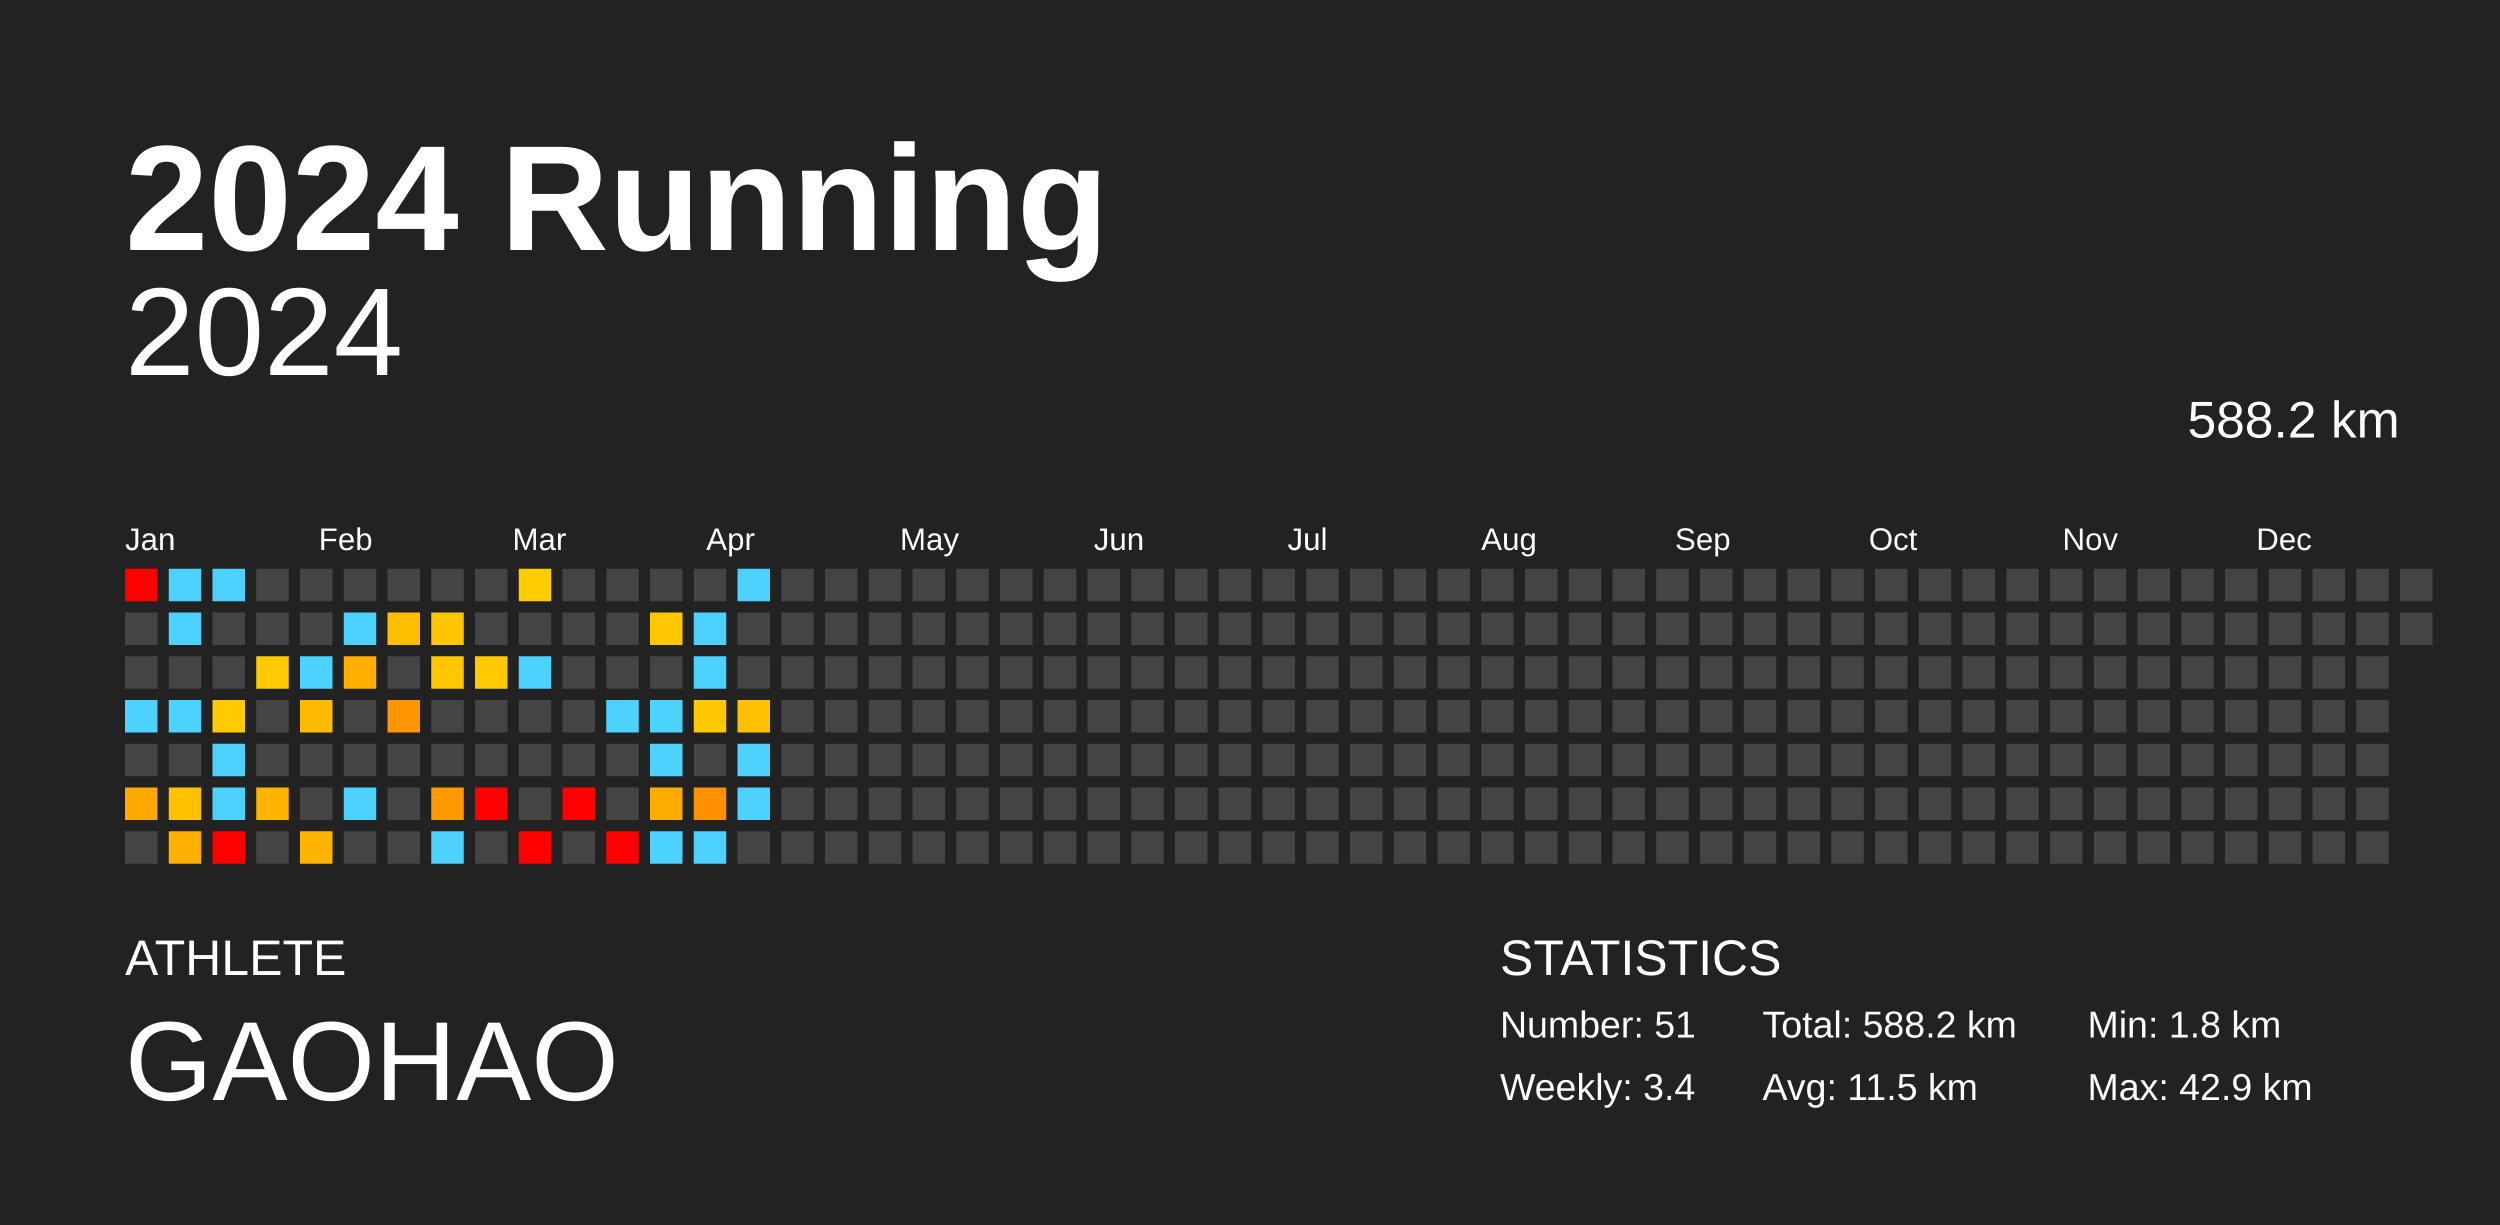
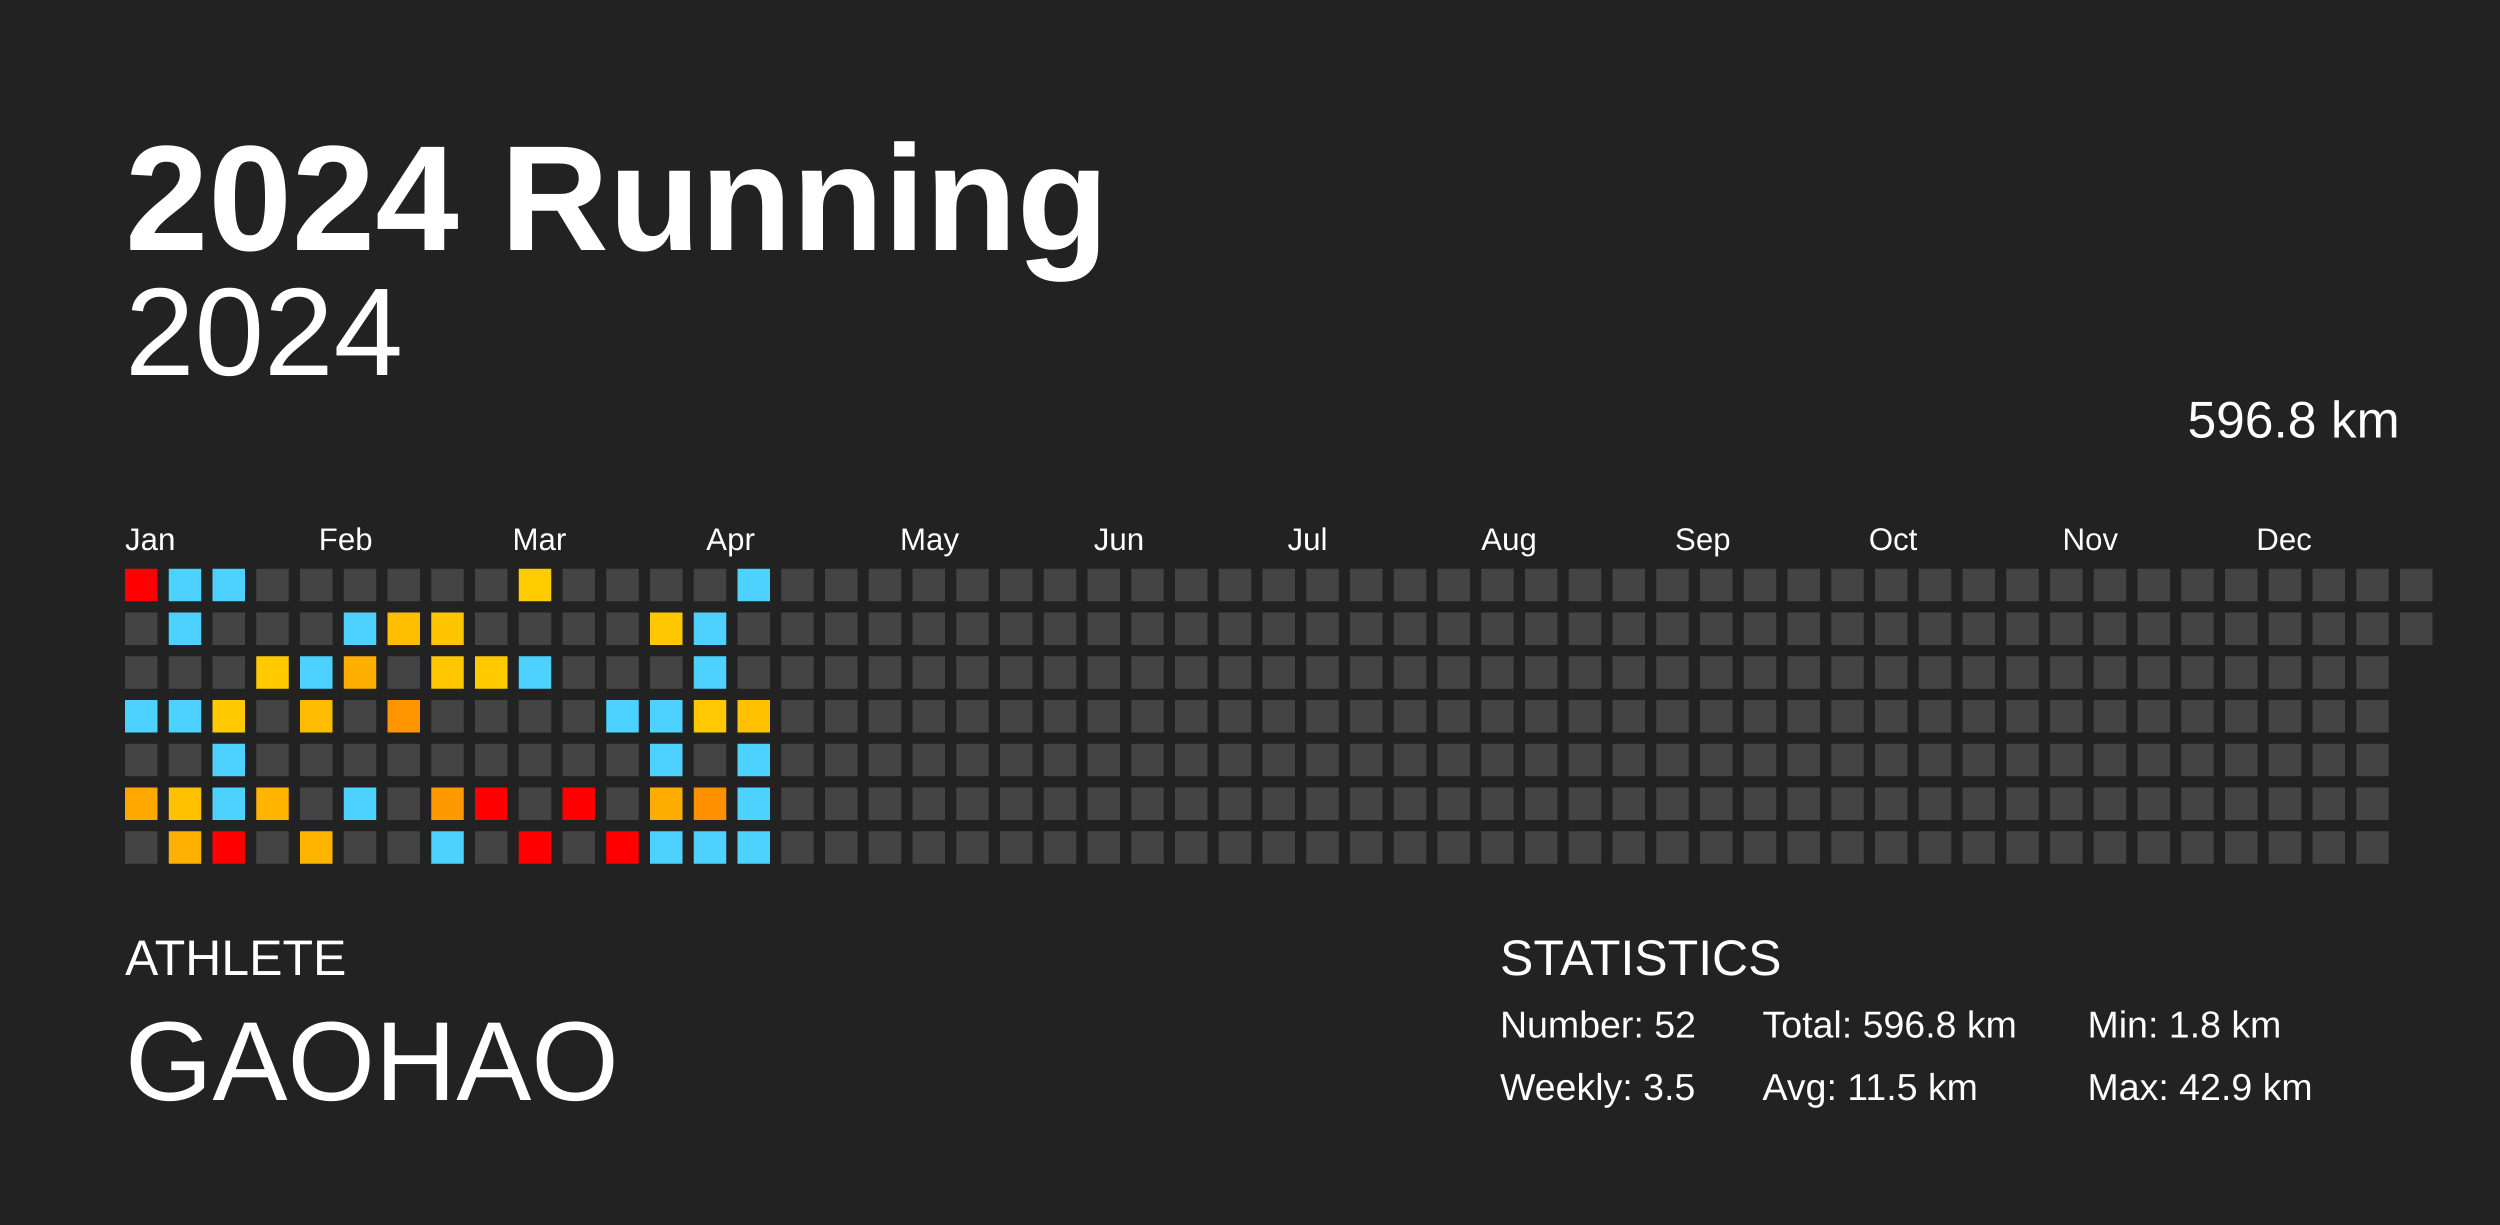
<svg xmlns="http://www.w3.org/2000/svg" baseProfile="full" height="98mm" version="1.1" viewBox="0,0,200,98" width="200mm">
  <defs />
  <rect fill="#222222" height="98" width="200" x="0" y="0" />
  <text fill="#FFFFFF" style="font-size:12px; font-family:Arial; font-weight:bold;" x="10" y="20">2024 Running</text>
  <text fill="#FFFFFF" style="font-size:4px; font-family:Arial" x="10" y="78">ATHLETE</text>
  <text fill="#FFFFFF" style="font-size:9px; font-family:Arial" x="10" y="88">GAOHAO</text>
  <text fill="#FFFFFF" style="font-size:4px; font-family:Arial" x="120" y="78">STATISTICS</text>
-   <text fill="#FFFFFF" style="font-size:3px; font-family:Arial" x="120" y="83">Number: 51</text>
-   <text fill="#FFFFFF" style="font-size:3px; font-family:Arial" x="120" y="88">Weekly: 3.4</text>
-   <text fill="#FFFFFF" style="font-size:3px; font-family:Arial" x="141" y="83">Total: 588.2 km</text>
+   <text fill="#FFFFFF" style="font-size:3px; font-family:Arial" x="120" y="83">Number: 52</text>
+   <text fill="#FFFFFF" style="font-size:3px; font-family:Arial" x="120" y="88">Weekly: 3.5</text>
+   <text fill="#FFFFFF" style="font-size:3px; font-family:Arial" x="141" y="83">Total: 596.8 km</text>
  <text fill="#FFFFFF" style="font-size:3px; font-family:Arial" x="141" y="88">Avg: 11.5 km</text>
  <text fill="#FFFFFF" style="font-size:3px; font-family:Arial" x="167" y="83">Min: 1.8 km</text>
  <text fill="#FFFFFF" style="font-size:3px; font-family:Arial" x="167" y="88">Max: 42.9 km</text>
  <text alignment-baseline="hanging" fill="#FFFFFF" style="font-size:10.0px; font-family:Arial;" x="10" y="30">2024</text>
-   <text alignment-baseline="hanging" fill="#FFFFFF" style="font-size:4.125px; font-family:Arial;" x="175" y="35">588.2 km</text>
+   <text alignment-baseline="hanging" fill="#FFFFFF" style="font-size:4.125px; font-family:Arial;" x="175" y="35">596.8 km</text>
  <text fill="#FFFFFF" style="font-size:2.5px; font-family:Arial" x="10.0" y="44">Jan</text>
  <text fill="#FFFFFF" style="font-size:2.5px; font-family:Arial" x="25.5" y="44">Feb</text>
  <text fill="#FFFFFF" style="font-size:2.5px; font-family:Arial" x="41.0" y="44">Mar</text>
  <text fill="#FFFFFF" style="font-size:2.5px; font-family:Arial" x="56.5" y="44">Apr</text>
  <text fill="#FFFFFF" style="font-size:2.5px; font-family:Arial" x="72.0" y="44">May</text>
  <text fill="#FFFFFF" style="font-size:2.5px; font-family:Arial" x="87.5" y="44">Jun</text>
  <text fill="#FFFFFF" style="font-size:2.5px; font-family:Arial" x="103.0" y="44">Jul</text>
  <text fill="#FFFFFF" style="font-size:2.5px; font-family:Arial" x="118.5" y="44">Aug</text>
  <text fill="#FFFFFF" style="font-size:2.5px; font-family:Arial" x="134.0" y="44">Sep</text>
  <text fill="#FFFFFF" style="font-size:2.5px; font-family:Arial" x="149.5" y="44">Oct</text>
  <text fill="#FFFFFF" style="font-size:2.5px; font-family:Arial" x="165.0" y="44">Nov</text>
  <text fill="#FFFFFF" style="font-size:2.5px; font-family:Arial" x="180.5" y="44">Dec</text>
  <rect fill="red" height="2.6" width="2.6" x="10.0" y="45.5" />
  <rect fill="#444444" height="2.6" width="2.6" x="10.0" y="49.0" />
  <rect fill="#444444" height="2.6" width="2.6" x="10.0" y="52.5" />
  <rect fill="#4dd2ff" height="2.6" width="2.6" x="10.0" y="56.0" />
  <rect fill="#444444" height="2.6" width="2.6" x="10.0" y="59.5" />
  <rect fill="#ffa800" height="2.6" width="2.6" x="10.0" y="63.0" />
  <rect fill="#444444" height="2.6" width="2.6" x="10.0" y="66.5" />
  <rect fill="#4dd2ff" height="2.6" width="2.6" x="13.5" y="45.5" />
  <rect fill="#4dd2ff" height="2.6" width="2.6" x="13.5" y="49.0" />
  <rect fill="#444444" height="2.6" width="2.6" x="13.5" y="52.5" />
  <rect fill="#4dd2ff" height="2.6" width="2.6" x="13.5" y="56.0" />
  <rect fill="#444444" height="2.6" width="2.6" x="13.5" y="59.5" />
  <rect fill="#ffc100" height="2.6" width="2.6" x="13.5" y="63.0" />
  <rect fill="#ffb000" height="2.6" width="2.6" x="13.5" y="66.5" />
  <rect fill="#4dd2ff" height="2.6" width="2.6" x="17.0" y="45.5" />
  <rect fill="#444444" height="2.6" width="2.6" x="17.0" y="49.0" />
  <rect fill="#444444" height="2.6" width="2.6" x="17.0" y="52.5" />
  <rect fill="#ffcb00" height="2.6" width="2.6" x="17.0" y="56.0" />
  <rect fill="#4dd2ff" height="2.6" width="2.6" x="17.0" y="59.5" />
  <rect fill="#4dd2ff" height="2.6" width="2.6" x="17.0" y="63.0" />
  <rect fill="red" height="2.6" width="2.6" x="17.0" y="66.5" />
  <rect fill="#444444" height="2.6" width="2.6" x="20.5" y="45.5" />
  <rect fill="#444444" height="2.6" width="2.6" x="20.5" y="49.0" />
  <rect fill="#ffca00" height="2.6" width="2.6" x="20.5" y="52.5" />
  <rect fill="#444444" height="2.6" width="2.6" x="20.5" y="56.0" />
  <rect fill="#444444" height="2.6" width="2.6" x="20.5" y="59.5" />
  <rect fill="#ffb400" height="2.6" width="2.6" x="20.5" y="63.0" />
  <rect fill="#444444" height="2.6" width="2.6" x="20.5" y="66.5" />
  <rect fill="#444444" height="2.6" width="2.6" x="24.0" y="45.5" />
  <rect fill="#444444" height="2.6" width="2.6" x="24.0" y="49.0" />
  <rect fill="#4dd2ff" height="2.6" width="2.6" x="24.0" y="52.5" />
  <rect fill="#ffbb00" height="2.6" width="2.6" x="24.0" y="56.0" />
  <rect fill="#444444" height="2.6" width="2.6" x="24.0" y="59.5" />
  <rect fill="#444444" height="2.6" width="2.6" x="24.0" y="63.0" />
  <rect fill="#ffb400" height="2.6" width="2.6" x="24.0" y="66.5" />
  <rect fill="#444444" height="2.6" width="2.6" x="27.5" y="45.5" />
  <rect fill="#4dd2ff" height="2.6" width="2.6" x="27.5" y="49.0" />
  <rect fill="#ffaf00" height="2.6" width="2.6" x="27.5" y="52.5" />
  <rect fill="#444444" height="2.6" width="2.6" x="27.5" y="56.0" />
  <rect fill="#444444" height="2.6" width="2.6" x="27.5" y="59.5" />
  <rect fill="#4dd2ff" height="2.6" width="2.6" x="27.5" y="63.0" />
  <rect fill="#444444" height="2.6" width="2.6" x="27.5" y="66.5" />
  <rect fill="#444444" height="2.6" width="2.6" x="31.0" y="45.5" />
  <rect fill="#ffbe00" height="2.6" width="2.6" x="31.0" y="49.0" />
  <rect fill="#444444" height="2.6" width="2.6" x="31.0" y="52.5" />
  <rect fill="#ff9500" height="2.6" width="2.6" x="31.0" y="56.0" />
  <rect fill="#444444" height="2.6" width="2.6" x="31.0" y="59.5" />
  <rect fill="#444444" height="2.6" width="2.6" x="31.0" y="63.0" />
  <rect fill="#444444" height="2.6" width="2.6" x="31.0" y="66.5" />
  <rect fill="#444444" height="2.6" width="2.6" x="34.5" y="45.5" />
  <rect fill="#ffc500" height="2.6" width="2.6" x="34.5" y="49.0" />
  <rect fill="#ffc700" height="2.6" width="2.6" x="34.5" y="52.5" />
  <rect fill="#444444" height="2.6" width="2.6" x="34.5" y="56.0" />
  <rect fill="#444444" height="2.6" width="2.6" x="34.5" y="59.5" />
  <rect fill="#ff9900" height="2.6" width="2.6" x="34.5" y="63.0" />
  <rect fill="#4dd2ff" height="2.6" width="2.6" x="34.5" y="66.5" />
  <rect fill="#444444" height="2.6" width="2.6" x="38.0" y="45.5" />
  <rect fill="#444444" height="2.6" width="2.6" x="38.0" y="49.0" />
  <rect fill="#ffcb00" height="2.6" width="2.6" x="38.0" y="52.5" />
  <rect fill="#444444" height="2.6" width="2.6" x="38.0" y="56.0" />
  <rect fill="#444444" height="2.6" width="2.6" x="38.0" y="59.5" />
  <rect fill="red" height="2.6" width="2.6" x="38.0" y="63.0" />
  <rect fill="#444444" height="2.6" width="2.6" x="38.0" y="66.5" />
  <rect fill="#ffcc00" height="2.6" width="2.6" x="41.5" y="45.5" />
  <rect fill="#444444" height="2.6" width="2.6" x="41.5" y="49.0" />
  <rect fill="#4dd2ff" height="2.6" width="2.6" x="41.5" y="52.5" />
  <rect fill="#444444" height="2.6" width="2.6" x="41.5" y="56.0" />
  <rect fill="#444444" height="2.6" width="2.6" x="41.5" y="59.5" />
  <rect fill="#444444" height="2.6" width="2.6" x="41.5" y="63.0" />
  <rect fill="red" height="2.6" width="2.6" x="41.5" y="66.5" />
  <rect fill="#444444" height="2.6" width="2.6" x="45.0" y="45.5" />
  <rect fill="#444444" height="2.6" width="2.6" x="45.0" y="49.0" />
  <rect fill="#444444" height="2.6" width="2.6" x="45.0" y="52.5" />
  <rect fill="#444444" height="2.6" width="2.6" x="45.0" y="56.0" />
  <rect fill="#444444" height="2.6" width="2.6" x="45.0" y="59.5" />
  <rect fill="red" height="2.6" width="2.6" x="45.0" y="63.0" />
  <rect fill="#444444" height="2.6" width="2.6" x="45.0" y="66.5" />
  <rect fill="#444444" height="2.6" width="2.6" x="48.5" y="45.5" />
  <rect fill="#444444" height="2.6" width="2.6" x="48.5" y="49.0" />
  <rect fill="#444444" height="2.6" width="2.6" x="48.5" y="52.5" />
  <rect fill="#4dd2ff" height="2.6" width="2.6" x="48.5" y="56.0" />
  <rect fill="#444444" height="2.6" width="2.6" x="48.5" y="59.5" />
  <rect fill="#444444" height="2.6" width="2.6" x="48.5" y="63.0" />
  <rect fill="red" height="2.6" width="2.6" x="48.5" y="66.5" />
  <rect fill="#444444" height="2.6" width="2.6" x="52.0" y="45.5" />
  <rect fill="#ffc700" height="2.6" width="2.6" x="52.0" y="49.0" />
  <rect fill="#444444" height="2.6" width="2.6" x="52.0" y="52.5" />
  <rect fill="#4dd2ff" height="2.6" width="2.6" x="52.0" y="56.0" />
  <rect fill="#4dd2ff" height="2.6" width="2.6" x="52.0" y="59.5" />
  <rect fill="#ffac00" height="2.6" width="2.6" x="52.0" y="63.0" />
  <rect fill="#4dd2ff" height="2.6" width="2.6" x="52.0" y="66.5" />
  <rect fill="#444444" height="2.6" width="2.6" x="55.5" y="45.5" />
  <rect fill="#4dd2ff" height="2.6" width="2.6" x="55.5" y="49.0" />
  <rect fill="#4dd2ff" height="2.6" width="2.6" x="55.5" y="52.5" />
  <rect fill="#ffc800" height="2.6" width="2.6" x="55.5" y="56.0" />
  <rect fill="#444444" height="2.6" width="2.6" x="55.5" y="59.5" />
  <rect fill="#ff9100" height="2.6" width="2.6" x="55.5" y="63.0" />
  <rect fill="#4dd2ff" height="2.6" width="2.6" x="55.5" y="66.5" />
  <rect fill="#4dd2ff" height="2.6" width="2.6" x="59.0" y="45.5" />
  <rect fill="#444444" height="2.6" width="2.6" x="59.0" y="49.0" />
  <rect fill="#444444" height="2.6" width="2.6" x="59.0" y="52.5" />
  <rect fill="#ffc000" height="2.6" width="2.6" x="59.0" y="56.0" />
  <rect fill="#4dd2ff" height="2.6" width="2.6" x="59.0" y="59.5" />
  <rect fill="#4dd2ff" height="2.6" width="2.6" x="59.0" y="63.0" />
-   <rect fill="#444444" height="2.6" width="2.6" x="59.0" y="66.5" />
+   <rect fill="#4dd2ff" height="2.6" width="2.6" x="59.0" y="66.5" />
  <rect fill="#444444" height="2.6" width="2.6" x="62.5" y="45.5" />
  <rect fill="#444444" height="2.6" width="2.6" x="62.5" y="49.0" />
  <rect fill="#444444" height="2.6" width="2.6" x="62.5" y="52.5" />
  <rect fill="#444444" height="2.6" width="2.6" x="62.5" y="56.0" />
  <rect fill="#444444" height="2.6" width="2.6" x="62.5" y="59.5" />
  <rect fill="#444444" height="2.6" width="2.6" x="62.5" y="63.0" />
  <rect fill="#444444" height="2.6" width="2.6" x="62.5" y="66.5" />
  <rect fill="#444444" height="2.6" width="2.6" x="66.0" y="45.5" />
  <rect fill="#444444" height="2.6" width="2.6" x="66.0" y="49.0" />
  <rect fill="#444444" height="2.6" width="2.6" x="66.0" y="52.5" />
  <rect fill="#444444" height="2.6" width="2.6" x="66.0" y="56.0" />
  <rect fill="#444444" height="2.6" width="2.6" x="66.0" y="59.5" />
  <rect fill="#444444" height="2.6" width="2.6" x="66.0" y="63.0" />
  <rect fill="#444444" height="2.6" width="2.6" x="66.0" y="66.5" />
  <rect fill="#444444" height="2.6" width="2.6" x="69.5" y="45.5" />
  <rect fill="#444444" height="2.6" width="2.6" x="69.5" y="49.0" />
  <rect fill="#444444" height="2.6" width="2.6" x="69.5" y="52.5" />
  <rect fill="#444444" height="2.6" width="2.6" x="69.5" y="56.0" />
  <rect fill="#444444" height="2.6" width="2.6" x="69.5" y="59.5" />
  <rect fill="#444444" height="2.6" width="2.6" x="69.5" y="63.0" />
  <rect fill="#444444" height="2.6" width="2.6" x="69.5" y="66.5" />
  <rect fill="#444444" height="2.6" width="2.6" x="73.0" y="45.5" />
  <rect fill="#444444" height="2.6" width="2.6" x="73.0" y="49.0" />
  <rect fill="#444444" height="2.6" width="2.6" x="73.0" y="52.5" />
  <rect fill="#444444" height="2.6" width="2.6" x="73.0" y="56.0" />
  <rect fill="#444444" height="2.6" width="2.6" x="73.0" y="59.5" />
  <rect fill="#444444" height="2.6" width="2.6" x="73.0" y="63.0" />
  <rect fill="#444444" height="2.6" width="2.6" x="73.0" y="66.5" />
  <rect fill="#444444" height="2.6" width="2.6" x="76.5" y="45.5" />
  <rect fill="#444444" height="2.6" width="2.6" x="76.5" y="49.0" />
  <rect fill="#444444" height="2.6" width="2.6" x="76.5" y="52.5" />
  <rect fill="#444444" height="2.6" width="2.6" x="76.5" y="56.0" />
  <rect fill="#444444" height="2.6" width="2.6" x="76.5" y="59.5" />
  <rect fill="#444444" height="2.6" width="2.6" x="76.5" y="63.0" />
  <rect fill="#444444" height="2.6" width="2.6" x="76.5" y="66.5" />
  <rect fill="#444444" height="2.6" width="2.6" x="80.0" y="45.5" />
  <rect fill="#444444" height="2.6" width="2.6" x="80.0" y="49.0" />
  <rect fill="#444444" height="2.6" width="2.6" x="80.0" y="52.5" />
  <rect fill="#444444" height="2.6" width="2.6" x="80.0" y="56.0" />
  <rect fill="#444444" height="2.6" width="2.6" x="80.0" y="59.5" />
  <rect fill="#444444" height="2.6" width="2.6" x="80.0" y="63.0" />
  <rect fill="#444444" height="2.6" width="2.6" x="80.0" y="66.5" />
  <rect fill="#444444" height="2.6" width="2.6" x="83.5" y="45.5" />
  <rect fill="#444444" height="2.6" width="2.6" x="83.5" y="49.0" />
  <rect fill="#444444" height="2.6" width="2.6" x="83.5" y="52.5" />
  <rect fill="#444444" height="2.6" width="2.6" x="83.5" y="56.0" />
  <rect fill="#444444" height="2.6" width="2.6" x="83.5" y="59.5" />
  <rect fill="#444444" height="2.6" width="2.6" x="83.5" y="63.0" />
  <rect fill="#444444" height="2.6" width="2.6" x="83.5" y="66.5" />
  <rect fill="#444444" height="2.6" width="2.6" x="87.0" y="45.5" />
  <rect fill="#444444" height="2.6" width="2.6" x="87.0" y="49.0" />
  <rect fill="#444444" height="2.6" width="2.6" x="87.0" y="52.5" />
  <rect fill="#444444" height="2.6" width="2.6" x="87.0" y="56.0" />
  <rect fill="#444444" height="2.6" width="2.6" x="87.0" y="59.5" />
  <rect fill="#444444" height="2.6" width="2.6" x="87.0" y="63.0" />
  <rect fill="#444444" height="2.6" width="2.6" x="87.0" y="66.5" />
  <rect fill="#444444" height="2.6" width="2.6" x="90.5" y="45.5" />
  <rect fill="#444444" height="2.6" width="2.6" x="90.5" y="49.0" />
  <rect fill="#444444" height="2.6" width="2.6" x="90.5" y="52.5" />
  <rect fill="#444444" height="2.6" width="2.6" x="90.5" y="56.0" />
  <rect fill="#444444" height="2.6" width="2.6" x="90.5" y="59.5" />
  <rect fill="#444444" height="2.6" width="2.6" x="90.5" y="63.0" />
  <rect fill="#444444" height="2.6" width="2.6" x="90.5" y="66.5" />
  <rect fill="#444444" height="2.6" width="2.6" x="94.0" y="45.5" />
  <rect fill="#444444" height="2.6" width="2.6" x="94.0" y="49.0" />
  <rect fill="#444444" height="2.6" width="2.6" x="94.0" y="52.5" />
  <rect fill="#444444" height="2.6" width="2.6" x="94.0" y="56.0" />
  <rect fill="#444444" height="2.6" width="2.6" x="94.0" y="59.5" />
  <rect fill="#444444" height="2.6" width="2.6" x="94.0" y="63.0" />
  <rect fill="#444444" height="2.6" width="2.6" x="94.0" y="66.5" />
  <rect fill="#444444" height="2.6" width="2.6" x="97.5" y="45.5" />
  <rect fill="#444444" height="2.6" width="2.6" x="97.5" y="49.0" />
  <rect fill="#444444" height="2.6" width="2.6" x="97.5" y="52.5" />
  <rect fill="#444444" height="2.6" width="2.6" x="97.5" y="56.0" />
  <rect fill="#444444" height="2.6" width="2.6" x="97.5" y="59.5" />
  <rect fill="#444444" height="2.6" width="2.6" x="97.5" y="63.0" />
  <rect fill="#444444" height="2.6" width="2.6" x="97.5" y="66.5" />
  <rect fill="#444444" height="2.6" width="2.6" x="101.0" y="45.5" />
  <rect fill="#444444" height="2.6" width="2.6" x="101.0" y="49.0" />
  <rect fill="#444444" height="2.6" width="2.6" x="101.0" y="52.5" />
  <rect fill="#444444" height="2.6" width="2.6" x="101.0" y="56.0" />
  <rect fill="#444444" height="2.6" width="2.6" x="101.0" y="59.5" />
  <rect fill="#444444" height="2.6" width="2.6" x="101.0" y="63.0" />
  <rect fill="#444444" height="2.6" width="2.6" x="101.0" y="66.5" />
  <rect fill="#444444" height="2.6" width="2.6" x="104.5" y="45.5" />
  <rect fill="#444444" height="2.6" width="2.6" x="104.5" y="49.0" />
  <rect fill="#444444" height="2.6" width="2.6" x="104.5" y="52.5" />
  <rect fill="#444444" height="2.6" width="2.6" x="104.5" y="56.0" />
  <rect fill="#444444" height="2.6" width="2.6" x="104.5" y="59.5" />
  <rect fill="#444444" height="2.6" width="2.6" x="104.5" y="63.0" />
  <rect fill="#444444" height="2.6" width="2.6" x="104.5" y="66.5" />
  <rect fill="#444444" height="2.6" width="2.6" x="108.0" y="45.5" />
  <rect fill="#444444" height="2.6" width="2.6" x="108.0" y="49.0" />
  <rect fill="#444444" height="2.6" width="2.6" x="108.0" y="52.5" />
  <rect fill="#444444" height="2.6" width="2.6" x="108.0" y="56.0" />
  <rect fill="#444444" height="2.6" width="2.6" x="108.0" y="59.5" />
  <rect fill="#444444" height="2.6" width="2.6" x="108.0" y="63.0" />
  <rect fill="#444444" height="2.6" width="2.6" x="108.0" y="66.5" />
  <rect fill="#444444" height="2.6" width="2.6" x="111.5" y="45.5" />
  <rect fill="#444444" height="2.6" width="2.6" x="111.5" y="49.0" />
  <rect fill="#444444" height="2.6" width="2.6" x="111.5" y="52.5" />
  <rect fill="#444444" height="2.6" width="2.6" x="111.5" y="56.0" />
  <rect fill="#444444" height="2.6" width="2.6" x="111.5" y="59.5" />
  <rect fill="#444444" height="2.6" width="2.6" x="111.5" y="63.0" />
  <rect fill="#444444" height="2.6" width="2.6" x="111.5" y="66.5" />
  <rect fill="#444444" height="2.6" width="2.6" x="115.0" y="45.5" />
  <rect fill="#444444" height="2.6" width="2.6" x="115.0" y="49.0" />
  <rect fill="#444444" height="2.6" width="2.6" x="115.0" y="52.5" />
  <rect fill="#444444" height="2.6" width="2.6" x="115.0" y="56.0" />
  <rect fill="#444444" height="2.6" width="2.6" x="115.0" y="59.5" />
  <rect fill="#444444" height="2.6" width="2.6" x="115.0" y="63.0" />
  <rect fill="#444444" height="2.6" width="2.6" x="115.0" y="66.5" />
  <rect fill="#444444" height="2.6" width="2.6" x="118.5" y="45.5" />
  <rect fill="#444444" height="2.6" width="2.6" x="118.5" y="49.0" />
  <rect fill="#444444" height="2.6" width="2.6" x="118.5" y="52.5" />
  <rect fill="#444444" height="2.6" width="2.6" x="118.5" y="56.0" />
  <rect fill="#444444" height="2.6" width="2.6" x="118.5" y="59.5" />
  <rect fill="#444444" height="2.6" width="2.6" x="118.5" y="63.0" />
  <rect fill="#444444" height="2.6" width="2.6" x="118.5" y="66.5" />
  <rect fill="#444444" height="2.6" width="2.6" x="122.0" y="45.5" />
  <rect fill="#444444" height="2.6" width="2.6" x="122.0" y="49.0" />
  <rect fill="#444444" height="2.6" width="2.6" x="122.0" y="52.5" />
  <rect fill="#444444" height="2.6" width="2.6" x="122.0" y="56.0" />
  <rect fill="#444444" height="2.6" width="2.6" x="122.0" y="59.5" />
  <rect fill="#444444" height="2.6" width="2.6" x="122.0" y="63.0" />
  <rect fill="#444444" height="2.6" width="2.6" x="122.0" y="66.5" />
  <rect fill="#444444" height="2.6" width="2.6" x="125.5" y="45.5" />
  <rect fill="#444444" height="2.6" width="2.6" x="125.5" y="49.0" />
  <rect fill="#444444" height="2.6" width="2.6" x="125.5" y="52.5" />
  <rect fill="#444444" height="2.6" width="2.6" x="125.5" y="56.0" />
  <rect fill="#444444" height="2.6" width="2.6" x="125.5" y="59.5" />
  <rect fill="#444444" height="2.6" width="2.6" x="125.5" y="63.0" />
  <rect fill="#444444" height="2.6" width="2.6" x="125.5" y="66.5" />
  <rect fill="#444444" height="2.6" width="2.6" x="129.0" y="45.5" />
  <rect fill="#444444" height="2.6" width="2.6" x="129.0" y="49.0" />
  <rect fill="#444444" height="2.6" width="2.6" x="129.0" y="52.5" />
  <rect fill="#444444" height="2.6" width="2.6" x="129.0" y="56.0" />
  <rect fill="#444444" height="2.6" width="2.6" x="129.0" y="59.5" />
  <rect fill="#444444" height="2.6" width="2.6" x="129.0" y="63.0" />
  <rect fill="#444444" height="2.6" width="2.6" x="129.0" y="66.5" />
  <rect fill="#444444" height="2.6" width="2.6" x="132.5" y="45.5" />
  <rect fill="#444444" height="2.6" width="2.6" x="132.5" y="49.0" />
  <rect fill="#444444" height="2.6" width="2.6" x="132.5" y="52.5" />
  <rect fill="#444444" height="2.6" width="2.6" x="132.5" y="56.0" />
  <rect fill="#444444" height="2.6" width="2.6" x="132.5" y="59.5" />
  <rect fill="#444444" height="2.6" width="2.6" x="132.5" y="63.0" />
  <rect fill="#444444" height="2.6" width="2.6" x="132.5" y="66.5" />
  <rect fill="#444444" height="2.6" width="2.6" x="136.0" y="45.5" />
  <rect fill="#444444" height="2.6" width="2.6" x="136.0" y="49.0" />
  <rect fill="#444444" height="2.6" width="2.6" x="136.0" y="52.5" />
  <rect fill="#444444" height="2.6" width="2.6" x="136.0" y="56.0" />
  <rect fill="#444444" height="2.6" width="2.6" x="136.0" y="59.5" />
  <rect fill="#444444" height="2.6" width="2.6" x="136.0" y="63.0" />
  <rect fill="#444444" height="2.6" width="2.6" x="136.0" y="66.5" />
  <rect fill="#444444" height="2.6" width="2.6" x="139.5" y="45.5" />
  <rect fill="#444444" height="2.6" width="2.6" x="139.5" y="49.0" />
  <rect fill="#444444" height="2.6" width="2.6" x="139.5" y="52.5" />
  <rect fill="#444444" height="2.6" width="2.6" x="139.5" y="56.0" />
  <rect fill="#444444" height="2.6" width="2.6" x="139.5" y="59.5" />
  <rect fill="#444444" height="2.6" width="2.6" x="139.5" y="63.0" />
  <rect fill="#444444" height="2.6" width="2.6" x="139.5" y="66.5" />
  <rect fill="#444444" height="2.6" width="2.6" x="143.0" y="45.5" />
  <rect fill="#444444" height="2.6" width="2.6" x="143.0" y="49.0" />
  <rect fill="#444444" height="2.6" width="2.6" x="143.0" y="52.5" />
  <rect fill="#444444" height="2.6" width="2.6" x="143.0" y="56.0" />
  <rect fill="#444444" height="2.6" width="2.6" x="143.0" y="59.5" />
  <rect fill="#444444" height="2.6" width="2.6" x="143.0" y="63.0" />
  <rect fill="#444444" height="2.6" width="2.6" x="143.0" y="66.5" />
  <rect fill="#444444" height="2.6" width="2.6" x="146.5" y="45.5" />
  <rect fill="#444444" height="2.6" width="2.6" x="146.5" y="49.0" />
  <rect fill="#444444" height="2.6" width="2.6" x="146.5" y="52.5" />
  <rect fill="#444444" height="2.6" width="2.6" x="146.5" y="56.0" />
  <rect fill="#444444" height="2.6" width="2.6" x="146.5" y="59.5" />
  <rect fill="#444444" height="2.6" width="2.6" x="146.5" y="63.0" />
  <rect fill="#444444" height="2.6" width="2.6" x="146.5" y="66.5" />
  <rect fill="#444444" height="2.6" width="2.6" x="150.0" y="45.5" />
  <rect fill="#444444" height="2.6" width="2.6" x="150.0" y="49.0" />
  <rect fill="#444444" height="2.6" width="2.6" x="150.0" y="52.5" />
  <rect fill="#444444" height="2.6" width="2.6" x="150.0" y="56.0" />
  <rect fill="#444444" height="2.6" width="2.6" x="150.0" y="59.5" />
  <rect fill="#444444" height="2.6" width="2.6" x="150.0" y="63.0" />
  <rect fill="#444444" height="2.6" width="2.6" x="150.0" y="66.5" />
  <rect fill="#444444" height="2.6" width="2.6" x="153.5" y="45.5" />
  <rect fill="#444444" height="2.6" width="2.6" x="153.5" y="49.0" />
  <rect fill="#444444" height="2.6" width="2.6" x="153.5" y="52.5" />
  <rect fill="#444444" height="2.6" width="2.6" x="153.5" y="56.0" />
  <rect fill="#444444" height="2.6" width="2.6" x="153.5" y="59.5" />
  <rect fill="#444444" height="2.6" width="2.6" x="153.5" y="63.0" />
  <rect fill="#444444" height="2.6" width="2.6" x="153.5" y="66.5" />
  <rect fill="#444444" height="2.6" width="2.6" x="157.0" y="45.5" />
  <rect fill="#444444" height="2.6" width="2.6" x="157.0" y="49.0" />
  <rect fill="#444444" height="2.6" width="2.6" x="157.0" y="52.5" />
  <rect fill="#444444" height="2.6" width="2.6" x="157.0" y="56.0" />
  <rect fill="#444444" height="2.6" width="2.6" x="157.0" y="59.5" />
  <rect fill="#444444" height="2.6" width="2.6" x="157.0" y="63.0" />
  <rect fill="#444444" height="2.6" width="2.6" x="157.0" y="66.5" />
  <rect fill="#444444" height="2.6" width="2.6" x="160.5" y="45.5" />
  <rect fill="#444444" height="2.6" width="2.6" x="160.5" y="49.0" />
  <rect fill="#444444" height="2.6" width="2.6" x="160.5" y="52.5" />
  <rect fill="#444444" height="2.6" width="2.6" x="160.5" y="56.0" />
  <rect fill="#444444" height="2.6" width="2.6" x="160.5" y="59.5" />
  <rect fill="#444444" height="2.6" width="2.6" x="160.5" y="63.0" />
  <rect fill="#444444" height="2.6" width="2.6" x="160.5" y="66.5" />
  <rect fill="#444444" height="2.6" width="2.6" x="164.0" y="45.5" />
  <rect fill="#444444" height="2.6" width="2.6" x="164.0" y="49.0" />
  <rect fill="#444444" height="2.6" width="2.6" x="164.0" y="52.5" />
  <rect fill="#444444" height="2.6" width="2.6" x="164.0" y="56.0" />
  <rect fill="#444444" height="2.6" width="2.6" x="164.0" y="59.5" />
  <rect fill="#444444" height="2.6" width="2.6" x="164.0" y="63.0" />
  <rect fill="#444444" height="2.6" width="2.6" x="164.0" y="66.5" />
  <rect fill="#444444" height="2.6" width="2.6" x="167.5" y="45.5" />
  <rect fill="#444444" height="2.6" width="2.6" x="167.5" y="49.0" />
  <rect fill="#444444" height="2.6" width="2.6" x="167.5" y="52.5" />
  <rect fill="#444444" height="2.6" width="2.6" x="167.5" y="56.0" />
  <rect fill="#444444" height="2.6" width="2.6" x="167.5" y="59.5" />
  <rect fill="#444444" height="2.6" width="2.6" x="167.5" y="63.0" />
  <rect fill="#444444" height="2.6" width="2.6" x="167.5" y="66.5" />
  <rect fill="#444444" height="2.6" width="2.6" x="171.0" y="45.5" />
  <rect fill="#444444" height="2.6" width="2.6" x="171.0" y="49.0" />
  <rect fill="#444444" height="2.6" width="2.6" x="171.0" y="52.5" />
  <rect fill="#444444" height="2.6" width="2.6" x="171.0" y="56.0" />
  <rect fill="#444444" height="2.6" width="2.6" x="171.0" y="59.5" />
  <rect fill="#444444" height="2.6" width="2.6" x="171.0" y="63.0" />
  <rect fill="#444444" height="2.6" width="2.6" x="171.0" y="66.5" />
  <rect fill="#444444" height="2.6" width="2.6" x="174.5" y="45.5" />
  <rect fill="#444444" height="2.6" width="2.6" x="174.5" y="49.0" />
  <rect fill="#444444" height="2.6" width="2.6" x="174.5" y="52.5" />
  <rect fill="#444444" height="2.6" width="2.6" x="174.5" y="56.0" />
  <rect fill="#444444" height="2.6" width="2.6" x="174.5" y="59.5" />
  <rect fill="#444444" height="2.6" width="2.6" x="174.5" y="63.0" />
  <rect fill="#444444" height="2.6" width="2.6" x="174.5" y="66.5" />
  <rect fill="#444444" height="2.6" width="2.6" x="178.0" y="45.5" />
  <rect fill="#444444" height="2.6" width="2.6" x="178.0" y="49.0" />
  <rect fill="#444444" height="2.6" width="2.6" x="178.0" y="52.5" />
  <rect fill="#444444" height="2.6" width="2.6" x="178.0" y="56.0" />
  <rect fill="#444444" height="2.6" width="2.6" x="178.0" y="59.5" />
  <rect fill="#444444" height="2.6" width="2.6" x="178.0" y="63.0" />
  <rect fill="#444444" height="2.6" width="2.6" x="178.0" y="66.5" />
  <rect fill="#444444" height="2.6" width="2.6" x="181.5" y="45.5" />
  <rect fill="#444444" height="2.6" width="2.6" x="181.5" y="49.0" />
  <rect fill="#444444" height="2.6" width="2.6" x="181.5" y="52.5" />
  <rect fill="#444444" height="2.6" width="2.6" x="181.5" y="56.0" />
  <rect fill="#444444" height="2.6" width="2.6" x="181.5" y="59.5" />
  <rect fill="#444444" height="2.6" width="2.6" x="181.5" y="63.0" />
  <rect fill="#444444" height="2.6" width="2.6" x="181.5" y="66.5" />
  <rect fill="#444444" height="2.6" width="2.6" x="185.0" y="45.5" />
  <rect fill="#444444" height="2.6" width="2.6" x="185.0" y="49.0" />
  <rect fill="#444444" height="2.6" width="2.6" x="185.0" y="52.5" />
  <rect fill="#444444" height="2.6" width="2.6" x="185.0" y="56.0" />
  <rect fill="#444444" height="2.6" width="2.6" x="185.0" y="59.5" />
  <rect fill="#444444" height="2.6" width="2.6" x="185.0" y="63.0" />
  <rect fill="#444444" height="2.6" width="2.6" x="185.0" y="66.5" />
  <rect fill="#444444" height="2.6" width="2.6" x="188.5" y="45.5" />
  <rect fill="#444444" height="2.6" width="2.6" x="188.5" y="49.0" />
  <rect fill="#444444" height="2.6" width="2.6" x="188.5" y="52.5" />
  <rect fill="#444444" height="2.6" width="2.6" x="188.5" y="56.0" />
  <rect fill="#444444" height="2.6" width="2.6" x="188.5" y="59.5" />
  <rect fill="#444444" height="2.6" width="2.6" x="188.5" y="63.0" />
  <rect fill="#444444" height="2.6" width="2.6" x="188.5" y="66.5" />
  <rect fill="#444444" height="2.6" width="2.6" x="192.0" y="45.5" />
  <rect fill="#444444" height="2.6" width="2.6" x="192.0" y="49.0" />
</svg>
